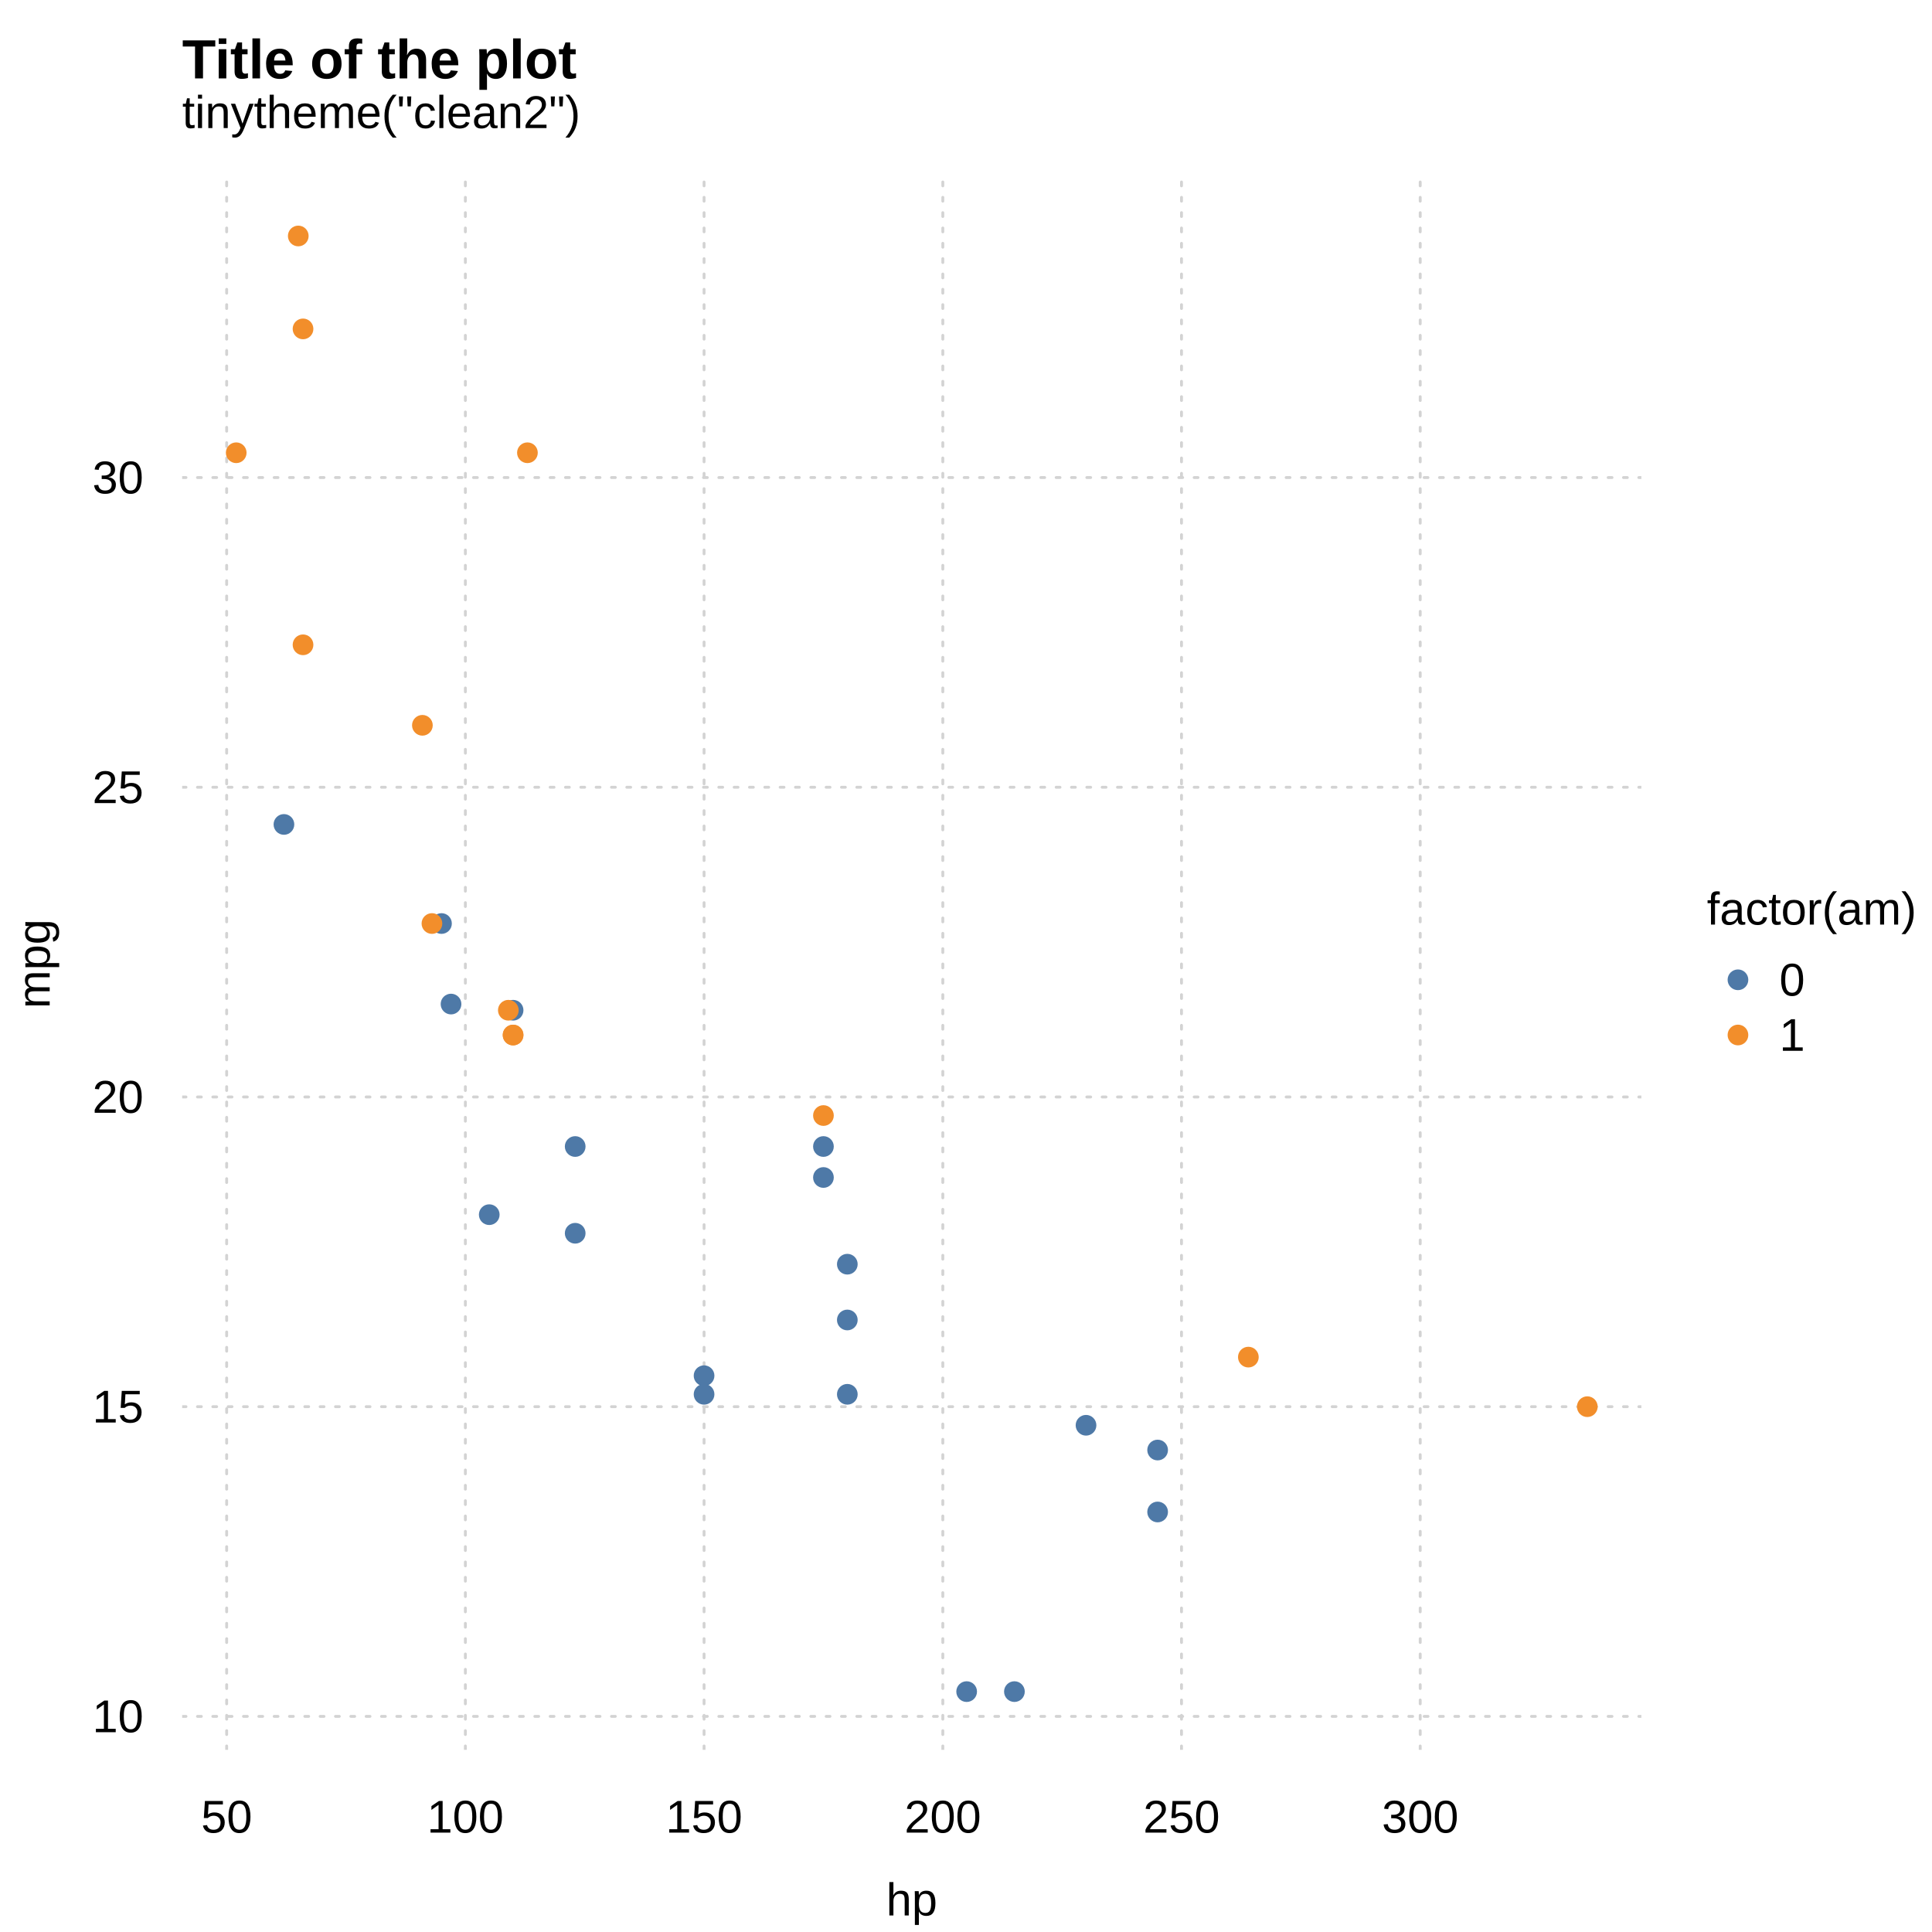
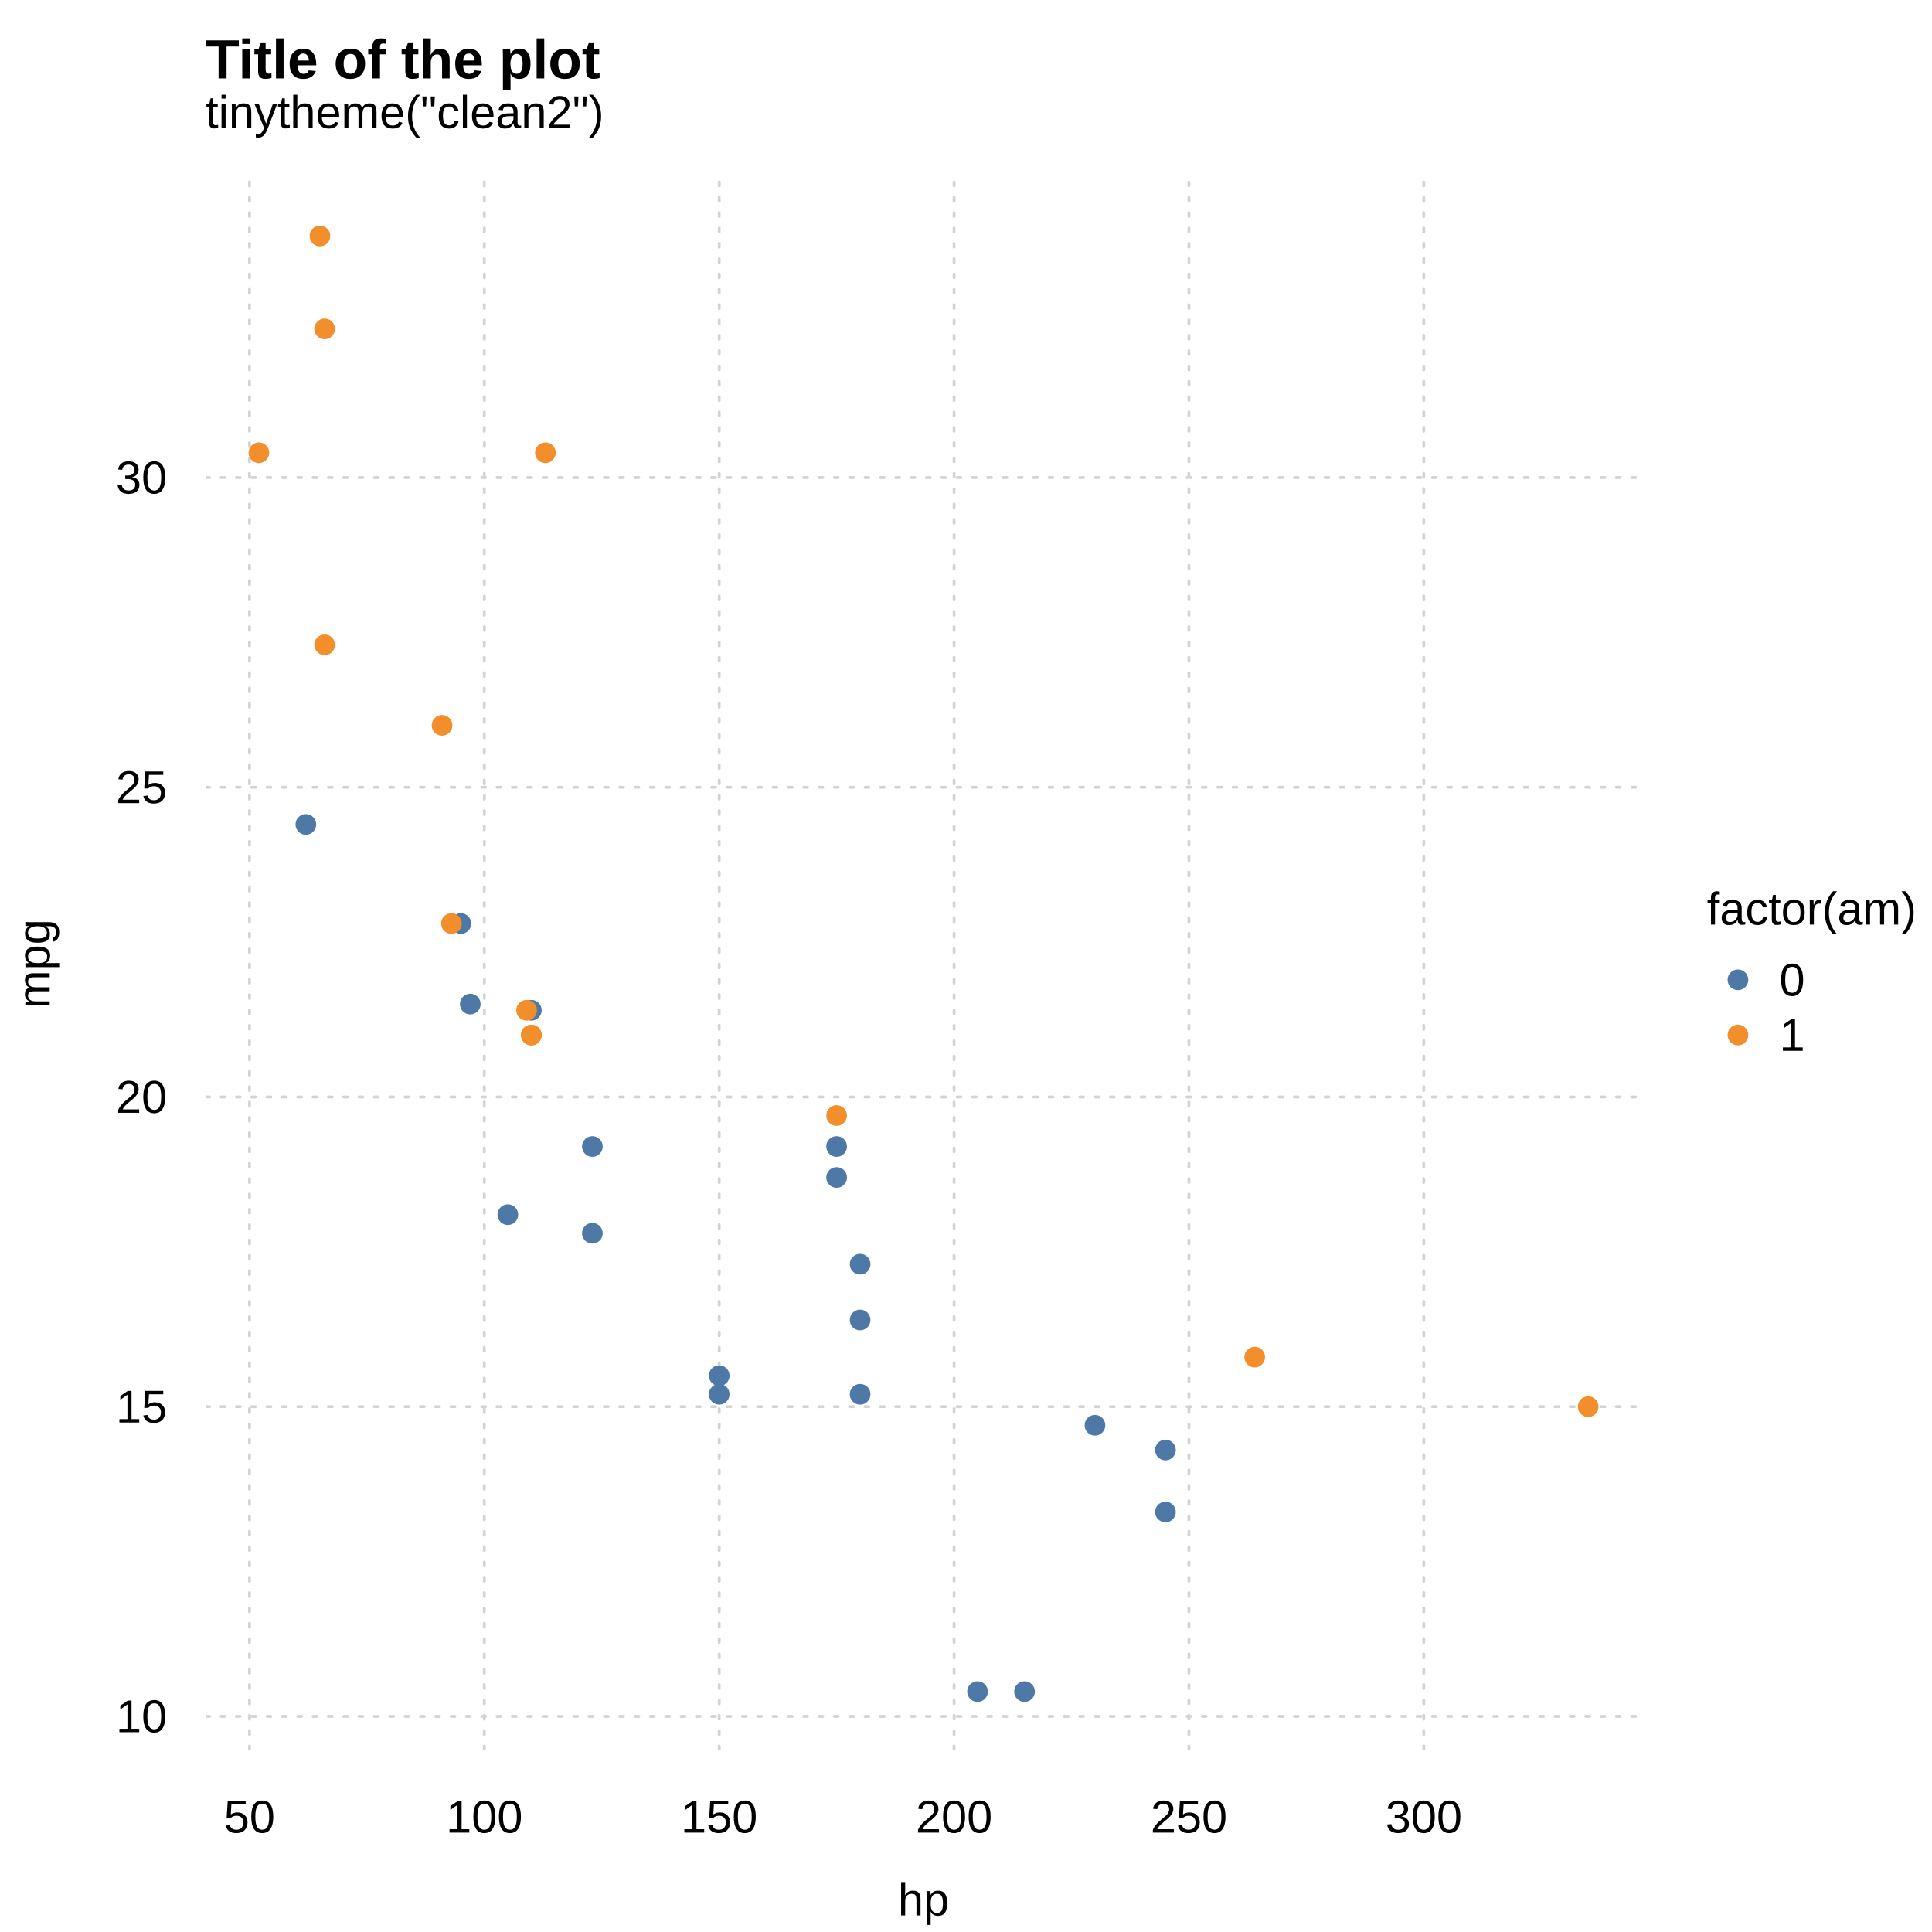
<svg xmlns="http://www.w3.org/2000/svg" width="504.00pt" height="504.00pt" viewBox="0 0 504.00 504.00">
  <g class="svglite">
    <defs>
      <style type="text/css">
    .svglite line, .svglite polyline, .svglite polygon, .svglite path, .svglite rect, .svglite circle {
      fill: none;
      stroke: #000000;
      stroke-linecap: round;
      stroke-linejoin: round;
      stroke-miterlimit: 10.00;
    }
    .svglite text {
      white-space: pre;
    }
    .svglite g.glyphgroup path {
      fill: inherit;
      stroke: none;
    }
  </style>
    </defs>
    <rect width="100%" height="100%" style="stroke: none; fill: #FFFFFF;" />
    <defs>
      <clipPath id="cpMC4wMHw1MDQuMDB8MC4wMHw1MDQuMDA=">
        <rect x="0.00" y="0.00" width="504.00" height="504.00" />
      </clipPath>
    </defs>
    <g clip-path="url(#cpMC4wMHw1MDQuMDB8MC4wMHw1MDQuMDA=)">
      <circle cx="453.38" cy="255.60" r="2.70" style="stroke-width: 0.75; stroke: none; fill: #4E79A7;" />
      <circle cx="453.38" cy="270.00" r="2.70" style="stroke-width: 0.75; stroke: none; fill: #F28E2B;" />
      <text x="472.62" y="241.20" text-anchor="middle" style="font-size: 12.00px; font-family: &quot;Liberation Sans&quot;;" textLength="54.67px" lengthAdjust="spacingAndGlyphs">factor(am)</text>
      <text x="464.18" y="259.73" style="font-size: 12.00px; font-family: &quot;Liberation Sans&quot;;" textLength="6.67px" lengthAdjust="spacingAndGlyphs">0</text>
      <text x="464.18" y="274.13" style="font-size: 12.00px; font-family: &quot;Liberation Sans&quot;;" textLength="6.67px" lengthAdjust="spacingAndGlyphs">1</text>
-       <text x="47.52" y="33.41" style="font-size: 12.00px; font-family: &quot;Liberation Sans&quot;;" textLength="103.91px" lengthAdjust="spacingAndGlyphs">tinytheme("clean2")</text>
+       <text x="53.66" y="33.41" style="font-size: 12.00px; font-family: &quot;Liberation Sans&quot;;" textLength="103.91px" lengthAdjust="spacingAndGlyphs">tinytheme("clean2")</text>
    </g>
    <defs>
      <clipPath id="cpMC4wMHw0MjguMTh8MC4wMHw1MDQuMDA=">
        <rect x="0.00" y="0.00" width="428.18" height="504.00" />
      </clipPath>
    </defs>
    <g clip-path="url(#cpMC4wMHw0MjguMTh8MC4wMHw1MDQuMDA=)">
-       <text x="47.52" y="20.45" style="font-size: 14.40px; font-weight: bold; font-family: &quot;Liberation Sans&quot;;" textLength="102.91px" lengthAdjust="spacingAndGlyphs">Title of the plot</text>
-       <text x="237.85" y="499.68" text-anchor="middle" style="font-size: 12.00px; font-family: &quot;Liberation Sans&quot;;" textLength="13.34px" lengthAdjust="spacingAndGlyphs">hp</text>
+       <text x="53.66" y="20.45" style="font-size: 14.40px; font-weight: bold; font-family: &quot;Liberation Sans&quot;;" textLength="102.91px" lengthAdjust="spacingAndGlyphs">Title of the plot</text>
+       <text x="240.92" y="499.68" text-anchor="middle" style="font-size: 12.00px; font-family: &quot;Liberation Sans&quot;;" textLength="13.34px" lengthAdjust="spacingAndGlyphs">hp</text>
      <text transform="translate(12.96,251.42) rotate(-90)" text-anchor="middle" style="font-size: 12.00px; font-family: &quot;Liberation Sans&quot;;" textLength="23.34px" lengthAdjust="spacingAndGlyphs">mpg</text>
    </g>
    <g clip-path="url(#cpMC4wMHw1MDQuMDB8MC4wMHw1MDQuMDA=)">
-       <text x="59.13" y="478.08" text-anchor="middle" style="font-size: 12.00px; font-family: &quot;Liberation Sans&quot;;" textLength="13.34px" lengthAdjust="spacingAndGlyphs">50</text>
-       <text x="121.40" y="478.08" text-anchor="middle" style="font-size: 12.00px; font-family: &quot;Liberation Sans&quot;;" textLength="20.02px" lengthAdjust="spacingAndGlyphs">100</text>
-       <text x="183.67" y="478.08" text-anchor="middle" style="font-size: 12.00px; font-family: &quot;Liberation Sans&quot;;" textLength="20.02px" lengthAdjust="spacingAndGlyphs">150</text>
-       <text x="245.95" y="478.08" text-anchor="middle" style="font-size: 12.00px; font-family: &quot;Liberation Sans&quot;;" textLength="20.02px" lengthAdjust="spacingAndGlyphs">200</text>
-       <text x="308.22" y="478.08" text-anchor="middle" style="font-size: 12.00px; font-family: &quot;Liberation Sans&quot;;" textLength="20.02px" lengthAdjust="spacingAndGlyphs">250</text>
-       <text x="370.49" y="478.08" text-anchor="middle" style="font-size: 12.00px; font-family: &quot;Liberation Sans&quot;;" textLength="20.02px" lengthAdjust="spacingAndGlyphs">300</text>
-       <text x="37.44" y="451.88" text-anchor="end" style="font-size: 12.00px; font-family: &quot;Liberation Sans&quot;;" textLength="13.34px" lengthAdjust="spacingAndGlyphs">10</text>
-       <text x="37.44" y="371.09" text-anchor="end" style="font-size: 12.00px; font-family: &quot;Liberation Sans&quot;;" textLength="13.34px" lengthAdjust="spacingAndGlyphs">15</text>
-       <text x="37.44" y="290.29" text-anchor="end" style="font-size: 12.00px; font-family: &quot;Liberation Sans&quot;;" textLength="13.34px" lengthAdjust="spacingAndGlyphs">20</text>
-       <text x="37.44" y="209.50" text-anchor="end" style="font-size: 12.00px; font-family: &quot;Liberation Sans&quot;;" textLength="13.34px" lengthAdjust="spacingAndGlyphs">25</text>
-       <text x="37.44" y="128.71" text-anchor="end" style="font-size: 12.00px; font-family: &quot;Liberation Sans&quot;;" textLength="13.34px" lengthAdjust="spacingAndGlyphs">30</text>
+       <text x="65.08" y="478.08" text-anchor="middle" style="font-size: 12.00px; font-family: &quot;Liberation Sans&quot;;" textLength="13.34px" lengthAdjust="spacingAndGlyphs">50</text>
+       <text x="126.35" y="478.08" text-anchor="middle" style="font-size: 12.00px; font-family: &quot;Liberation Sans&quot;;" textLength="20.02px" lengthAdjust="spacingAndGlyphs">100</text>
+       <text x="187.62" y="478.08" text-anchor="middle" style="font-size: 12.00px; font-family: &quot;Liberation Sans&quot;;" textLength="20.02px" lengthAdjust="spacingAndGlyphs">150</text>
+       <text x="248.89" y="478.08" text-anchor="middle" style="font-size: 12.00px; font-family: &quot;Liberation Sans&quot;;" textLength="20.02px" lengthAdjust="spacingAndGlyphs">200</text>
+       <text x="310.15" y="478.08" text-anchor="middle" style="font-size: 12.00px; font-family: &quot;Liberation Sans&quot;;" textLength="20.02px" lengthAdjust="spacingAndGlyphs">250</text>
+       <text x="371.42" y="478.08" text-anchor="middle" style="font-size: 12.00px; font-family: &quot;Liberation Sans&quot;;" textLength="20.02px" lengthAdjust="spacingAndGlyphs">300</text>
+       <text x="43.58" y="451.88" text-anchor="end" style="font-size: 12.00px; font-family: &quot;Liberation Sans&quot;;" textLength="13.34px" lengthAdjust="spacingAndGlyphs">10</text>
+       <text x="43.58" y="371.09" text-anchor="end" style="font-size: 12.00px; font-family: &quot;Liberation Sans&quot;;" textLength="13.34px" lengthAdjust="spacingAndGlyphs">15</text>
+       <text x="43.58" y="290.29" text-anchor="end" style="font-size: 12.00px; font-family: &quot;Liberation Sans&quot;;" textLength="13.34px" lengthAdjust="spacingAndGlyphs">20</text>
+       <text x="43.58" y="209.50" text-anchor="end" style="font-size: 12.00px; font-family: &quot;Liberation Sans&quot;;" textLength="13.34px" lengthAdjust="spacingAndGlyphs">25</text>
+       <text x="43.58" y="128.71" text-anchor="end" style="font-size: 12.00px; font-family: &quot;Liberation Sans&quot;;" textLength="13.34px" lengthAdjust="spacingAndGlyphs">30</text>
    </g>
    <defs>
-       <clipPath id="cpNDcuNTJ8NDI4LjE4fDQ2LjM3fDQ1Ni40OA==">
-         <rect x="47.52" y="46.37" width="380.66" height="410.11" />
+       <clipPath id="cpNTMuNjZ8NDI4LjE4fDQ2LjM3fDQ1Ni40OA==">
+         <rect x="53.66" y="46.37" width="374.52" height="410.11" />
      </clipPath>
    </defs>
-     <g clip-path="url(#cpNDcuNTJ8NDI4LjE4fDQ2LjM3fDQ1Ni40OA==)">
-       <line x1="59.13" y1="456.48" x2="59.13" y2="46.37" style="stroke-width: 0.75; stroke: #D3D3D3; stroke-dasharray: 1.00,3.00;" />
-       <line x1="121.40" y1="456.48" x2="121.40" y2="46.37" style="stroke-width: 0.75; stroke: #D3D3D3; stroke-dasharray: 1.00,3.00;" />
-       <line x1="183.67" y1="456.48" x2="183.67" y2="46.37" style="stroke-width: 0.75; stroke: #D3D3D3; stroke-dasharray: 1.00,3.00;" />
-       <line x1="245.95" y1="456.48" x2="245.95" y2="46.37" style="stroke-width: 0.75; stroke: #D3D3D3; stroke-dasharray: 1.00,3.00;" />
-       <line x1="308.22" y1="456.48" x2="308.22" y2="46.37" style="stroke-width: 0.75; stroke: #D3D3D3; stroke-dasharray: 1.00,3.00;" />
-       <line x1="370.49" y1="456.48" x2="370.49" y2="46.37" style="stroke-width: 0.75; stroke: #D3D3D3; stroke-dasharray: 1.00,3.00;" />
-       <line x1="47.52" y1="447.75" x2="428.18" y2="447.75" style="stroke-width: 0.75; stroke: #D3D3D3; stroke-dasharray: 1.00,3.00;" />
-       <line x1="47.52" y1="366.96" x2="428.18" y2="366.96" style="stroke-width: 0.75; stroke: #D3D3D3; stroke-dasharray: 1.00,3.00;" />
-       <line x1="47.52" y1="286.17" x2="428.18" y2="286.17" style="stroke-width: 0.75; stroke: #D3D3D3; stroke-dasharray: 1.00,3.00;" />
-       <line x1="47.52" y1="205.37" x2="428.18" y2="205.37" style="stroke-width: 0.75; stroke: #D3D3D3; stroke-dasharray: 1.00,3.00;" />
-       <line x1="47.52" y1="124.58" x2="428.18" y2="124.58" style="stroke-width: 0.75; stroke: #D3D3D3; stroke-dasharray: 1.00,3.00;" />
-       <circle cx="133.85" cy="263.54" r="2.70" style="stroke-width: 0.75; stroke: none; fill: #4E79A7;" />
-       <circle cx="214.81" cy="307.17" r="2.70" style="stroke-width: 0.75; stroke: none; fill: #4E79A7;" />
-       <circle cx="127.63" cy="316.87" r="2.70" style="stroke-width: 0.75; stroke: none; fill: #4E79A7;" />
-       <circle cx="301.99" cy="378.27" r="2.70" style="stroke-width: 0.75; stroke: none; fill: #4E79A7;" />
-       <circle cx="74.07" cy="215.07" r="2.70" style="stroke-width: 0.75; stroke: none; fill: #4E79A7;" />
-       <circle cx="115.17" cy="240.92" r="2.70" style="stroke-width: 0.75; stroke: none; fill: #4E79A7;" />
-       <circle cx="150.05" cy="299.09" r="2.70" style="stroke-width: 0.75; stroke: none; fill: #4E79A7;" />
-       <circle cx="150.05" cy="321.72" r="2.70" style="stroke-width: 0.75; stroke: none; fill: #4E79A7;" />
-       <circle cx="221.04" cy="344.34" r="2.70" style="stroke-width: 0.75; stroke: none; fill: #4E79A7;" />
-       <circle cx="221.04" cy="329.79" r="2.70" style="stroke-width: 0.75; stroke: none; fill: #4E79A7;" />
-       <circle cx="221.04" cy="363.73" r="2.70" style="stroke-width: 0.75; stroke: none; fill: #4E79A7;" />
-       <circle cx="252.17" cy="441.29" r="2.70" style="stroke-width: 0.75; stroke: none; fill: #4E79A7;" />
-       <circle cx="264.63" cy="441.29" r="2.70" style="stroke-width: 0.75; stroke: none; fill: #4E79A7;" />
-       <circle cx="283.31" cy="371.81" r="2.70" style="stroke-width: 0.75; stroke: none; fill: #4E79A7;" />
-       <circle cx="117.66" cy="261.93" r="2.70" style="stroke-width: 0.75; stroke: none; fill: #4E79A7;" />
-       <circle cx="183.67" cy="358.88" r="2.70" style="stroke-width: 0.75; stroke: none; fill: #4E79A7;" />
-       <circle cx="183.67" cy="363.73" r="2.70" style="stroke-width: 0.75; stroke: none; fill: #4E79A7;" />
-       <circle cx="301.99" cy="394.43" r="2.70" style="stroke-width: 0.75; stroke: none; fill: #4E79A7;" />
-       <circle cx="214.81" cy="299.09" r="2.70" style="stroke-width: 0.75; stroke: none; fill: #4E79A7;" />
-       <circle cx="133.85" cy="270.01" r="2.70" style="stroke-width: 0.75; stroke: none; fill: #F28E2B;" />
-       <circle cx="133.85" cy="270.01" r="2.70" style="stroke-width: 0.75; stroke: none; fill: #F28E2B;" />
-       <circle cx="112.68" cy="240.92" r="2.70" style="stroke-width: 0.75; stroke: none; fill: #F28E2B;" />
-       <circle cx="79.05" cy="85.80" r="2.70" style="stroke-width: 0.75; stroke: none; fill: #F28E2B;" />
-       <circle cx="61.62" cy="118.11" r="2.70" style="stroke-width: 0.75; stroke: none; fill: #F28E2B;" />
-       <circle cx="77.81" cy="61.56" r="2.70" style="stroke-width: 0.75; stroke: none; fill: #F28E2B;" />
-       <circle cx="79.05" cy="168.21" r="2.70" style="stroke-width: 0.75; stroke: none; fill: #F28E2B;" />
-       <circle cx="110.19" cy="189.21" r="2.70" style="stroke-width: 0.75; stroke: none; fill: #F28E2B;" />
-       <circle cx="137.59" cy="118.11" r="2.70" style="stroke-width: 0.75; stroke: none; fill: #F28E2B;" />
-       <circle cx="325.66" cy="354.03" r="2.70" style="stroke-width: 0.75; stroke: none; fill: #F28E2B;" />
-       <circle cx="214.81" cy="291.01" r="2.70" style="stroke-width: 0.75; stroke: none; fill: #F28E2B;" />
-       <circle cx="414.08" cy="366.96" r="2.70" style="stroke-width: 0.75; stroke: none; fill: #F28E2B;" />
-       <circle cx="132.61" cy="263.54" r="2.70" style="stroke-width: 0.75; stroke: none; fill: #F28E2B;" />
+     <g clip-path="url(#cpNTMuNjZ8NDI4LjE4fDQ2LjM3fDQ1Ni40OA==)">
+       <line x1="65.08" y1="456.48" x2="65.08" y2="46.37" style="stroke-width: 0.75; stroke: #D3D3D3; stroke-dasharray: 1.00,3.00;" />
+       <line x1="126.35" y1="456.48" x2="126.35" y2="46.37" style="stroke-width: 0.75; stroke: #D3D3D3; stroke-dasharray: 1.00,3.00;" />
+       <line x1="187.62" y1="456.48" x2="187.62" y2="46.37" style="stroke-width: 0.75; stroke: #D3D3D3; stroke-dasharray: 1.00,3.00;" />
+       <line x1="248.89" y1="456.48" x2="248.89" y2="46.37" style="stroke-width: 0.75; stroke: #D3D3D3; stroke-dasharray: 1.00,3.00;" />
+       <line x1="310.15" y1="456.48" x2="310.15" y2="46.37" style="stroke-width: 0.75; stroke: #D3D3D3; stroke-dasharray: 1.00,3.00;" />
+       <line x1="371.42" y1="456.48" x2="371.42" y2="46.37" style="stroke-width: 0.75; stroke: #D3D3D3; stroke-dasharray: 1.00,3.00;" />
+       <line x1="53.66" y1="447.75" x2="428.18" y2="447.75" style="stroke-width: 0.75; stroke: #D3D3D3; stroke-dasharray: 1.00,3.00;" />
+       <line x1="53.66" y1="366.96" x2="428.18" y2="366.96" style="stroke-width: 0.75; stroke: #D3D3D3; stroke-dasharray: 1.00,3.00;" />
+       <line x1="53.66" y1="286.17" x2="428.18" y2="286.17" style="stroke-width: 0.75; stroke: #D3D3D3; stroke-dasharray: 1.00,3.00;" />
+       <line x1="53.66" y1="205.37" x2="428.18" y2="205.37" style="stroke-width: 0.75; stroke: #D3D3D3; stroke-dasharray: 1.00,3.00;" />
+       <line x1="53.66" y1="124.58" x2="428.18" y2="124.58" style="stroke-width: 0.75; stroke: #D3D3D3; stroke-dasharray: 1.00,3.00;" />
+       <circle cx="138.61" cy="263.54" r="2.70" style="stroke-width: 0.75; stroke: none; fill: #4E79A7;" />
+       <circle cx="218.25" cy="307.17" r="2.70" style="stroke-width: 0.75; stroke: none; fill: #4E79A7;" />
+       <circle cx="132.48" cy="316.87" r="2.70" style="stroke-width: 0.75; stroke: none; fill: #4E79A7;" />
+       <circle cx="304.03" cy="378.27" r="2.70" style="stroke-width: 0.75; stroke: none; fill: #4E79A7;" />
+       <circle cx="79.79" cy="215.07" r="2.70" style="stroke-width: 0.75; stroke: none; fill: #4E79A7;" />
+       <circle cx="120.22" cy="240.92" r="2.70" style="stroke-width: 0.75; stroke: none; fill: #4E79A7;" />
+       <circle cx="154.53" cy="299.09" r="2.70" style="stroke-width: 0.75; stroke: none; fill: #4E79A7;" />
+       <circle cx="154.53" cy="321.72" r="2.70" style="stroke-width: 0.75; stroke: none; fill: #4E79A7;" />
+       <circle cx="224.38" cy="344.34" r="2.70" style="stroke-width: 0.75; stroke: none; fill: #4E79A7;" />
+       <circle cx="224.38" cy="329.79" r="2.70" style="stroke-width: 0.75; stroke: none; fill: #4E79A7;" />
+       <circle cx="224.38" cy="363.73" r="2.70" style="stroke-width: 0.75; stroke: none; fill: #4E79A7;" />
+       <circle cx="255.01" cy="441.29" r="2.70" style="stroke-width: 0.75; stroke: none; fill: #4E79A7;" />
+       <circle cx="267.27" cy="441.29" r="2.70" style="stroke-width: 0.75; stroke: none; fill: #4E79A7;" />
+       <circle cx="285.65" cy="371.81" r="2.70" style="stroke-width: 0.75; stroke: none; fill: #4E79A7;" />
+       <circle cx="122.68" cy="261.93" r="2.70" style="stroke-width: 0.75; stroke: none; fill: #4E79A7;" />
+       <circle cx="187.62" cy="358.88" r="2.70" style="stroke-width: 0.75; stroke: none; fill: #4E79A7;" />
+       <circle cx="187.62" cy="363.73" r="2.70" style="stroke-width: 0.75; stroke: none; fill: #4E79A7;" />
+       <circle cx="304.03" cy="394.43" r="2.70" style="stroke-width: 0.75; stroke: none; fill: #4E79A7;" />
+       <circle cx="218.25" cy="299.09" r="2.70" style="stroke-width: 0.75; stroke: none; fill: #4E79A7;" />
+       <circle cx="138.61" cy="270.01" r="2.70" style="stroke-width: 0.75; stroke: none; fill: #F28E2B;" />
+       <circle cx="138.61" cy="270.01" r="2.70" style="stroke-width: 0.75; stroke: none; fill: #F28E2B;" />
+       <circle cx="117.77" cy="240.92" r="2.70" style="stroke-width: 0.75; stroke: none; fill: #F28E2B;" />
+       <circle cx="84.69" cy="85.80" r="2.70" style="stroke-width: 0.75; stroke: none; fill: #F28E2B;" />
+       <circle cx="67.53" cy="118.11" r="2.70" style="stroke-width: 0.75; stroke: none; fill: #F28E2B;" />
+       <circle cx="83.46" cy="61.56" r="2.70" style="stroke-width: 0.75; stroke: none; fill: #F28E2B;" />
+       <circle cx="84.69" cy="168.21" r="2.70" style="stroke-width: 0.75; stroke: none; fill: #F28E2B;" />
+       <circle cx="115.32" cy="189.21" r="2.70" style="stroke-width: 0.75; stroke: none; fill: #F28E2B;" />
+       <circle cx="142.28" cy="118.11" r="2.70" style="stroke-width: 0.75; stroke: none; fill: #F28E2B;" />
+       <circle cx="327.31" cy="354.03" r="2.70" style="stroke-width: 0.75; stroke: none; fill: #F28E2B;" />
+       <circle cx="218.25" cy="291.01" r="2.70" style="stroke-width: 0.75; stroke: none; fill: #F28E2B;" />
+       <circle cx="414.31" cy="366.96" r="2.70" style="stroke-width: 0.75; stroke: none; fill: #F28E2B;" />
+       <circle cx="137.38" cy="263.54" r="2.70" style="stroke-width: 0.75; stroke: none; fill: #F28E2B;" />
    </g>
  </g>
</svg>
